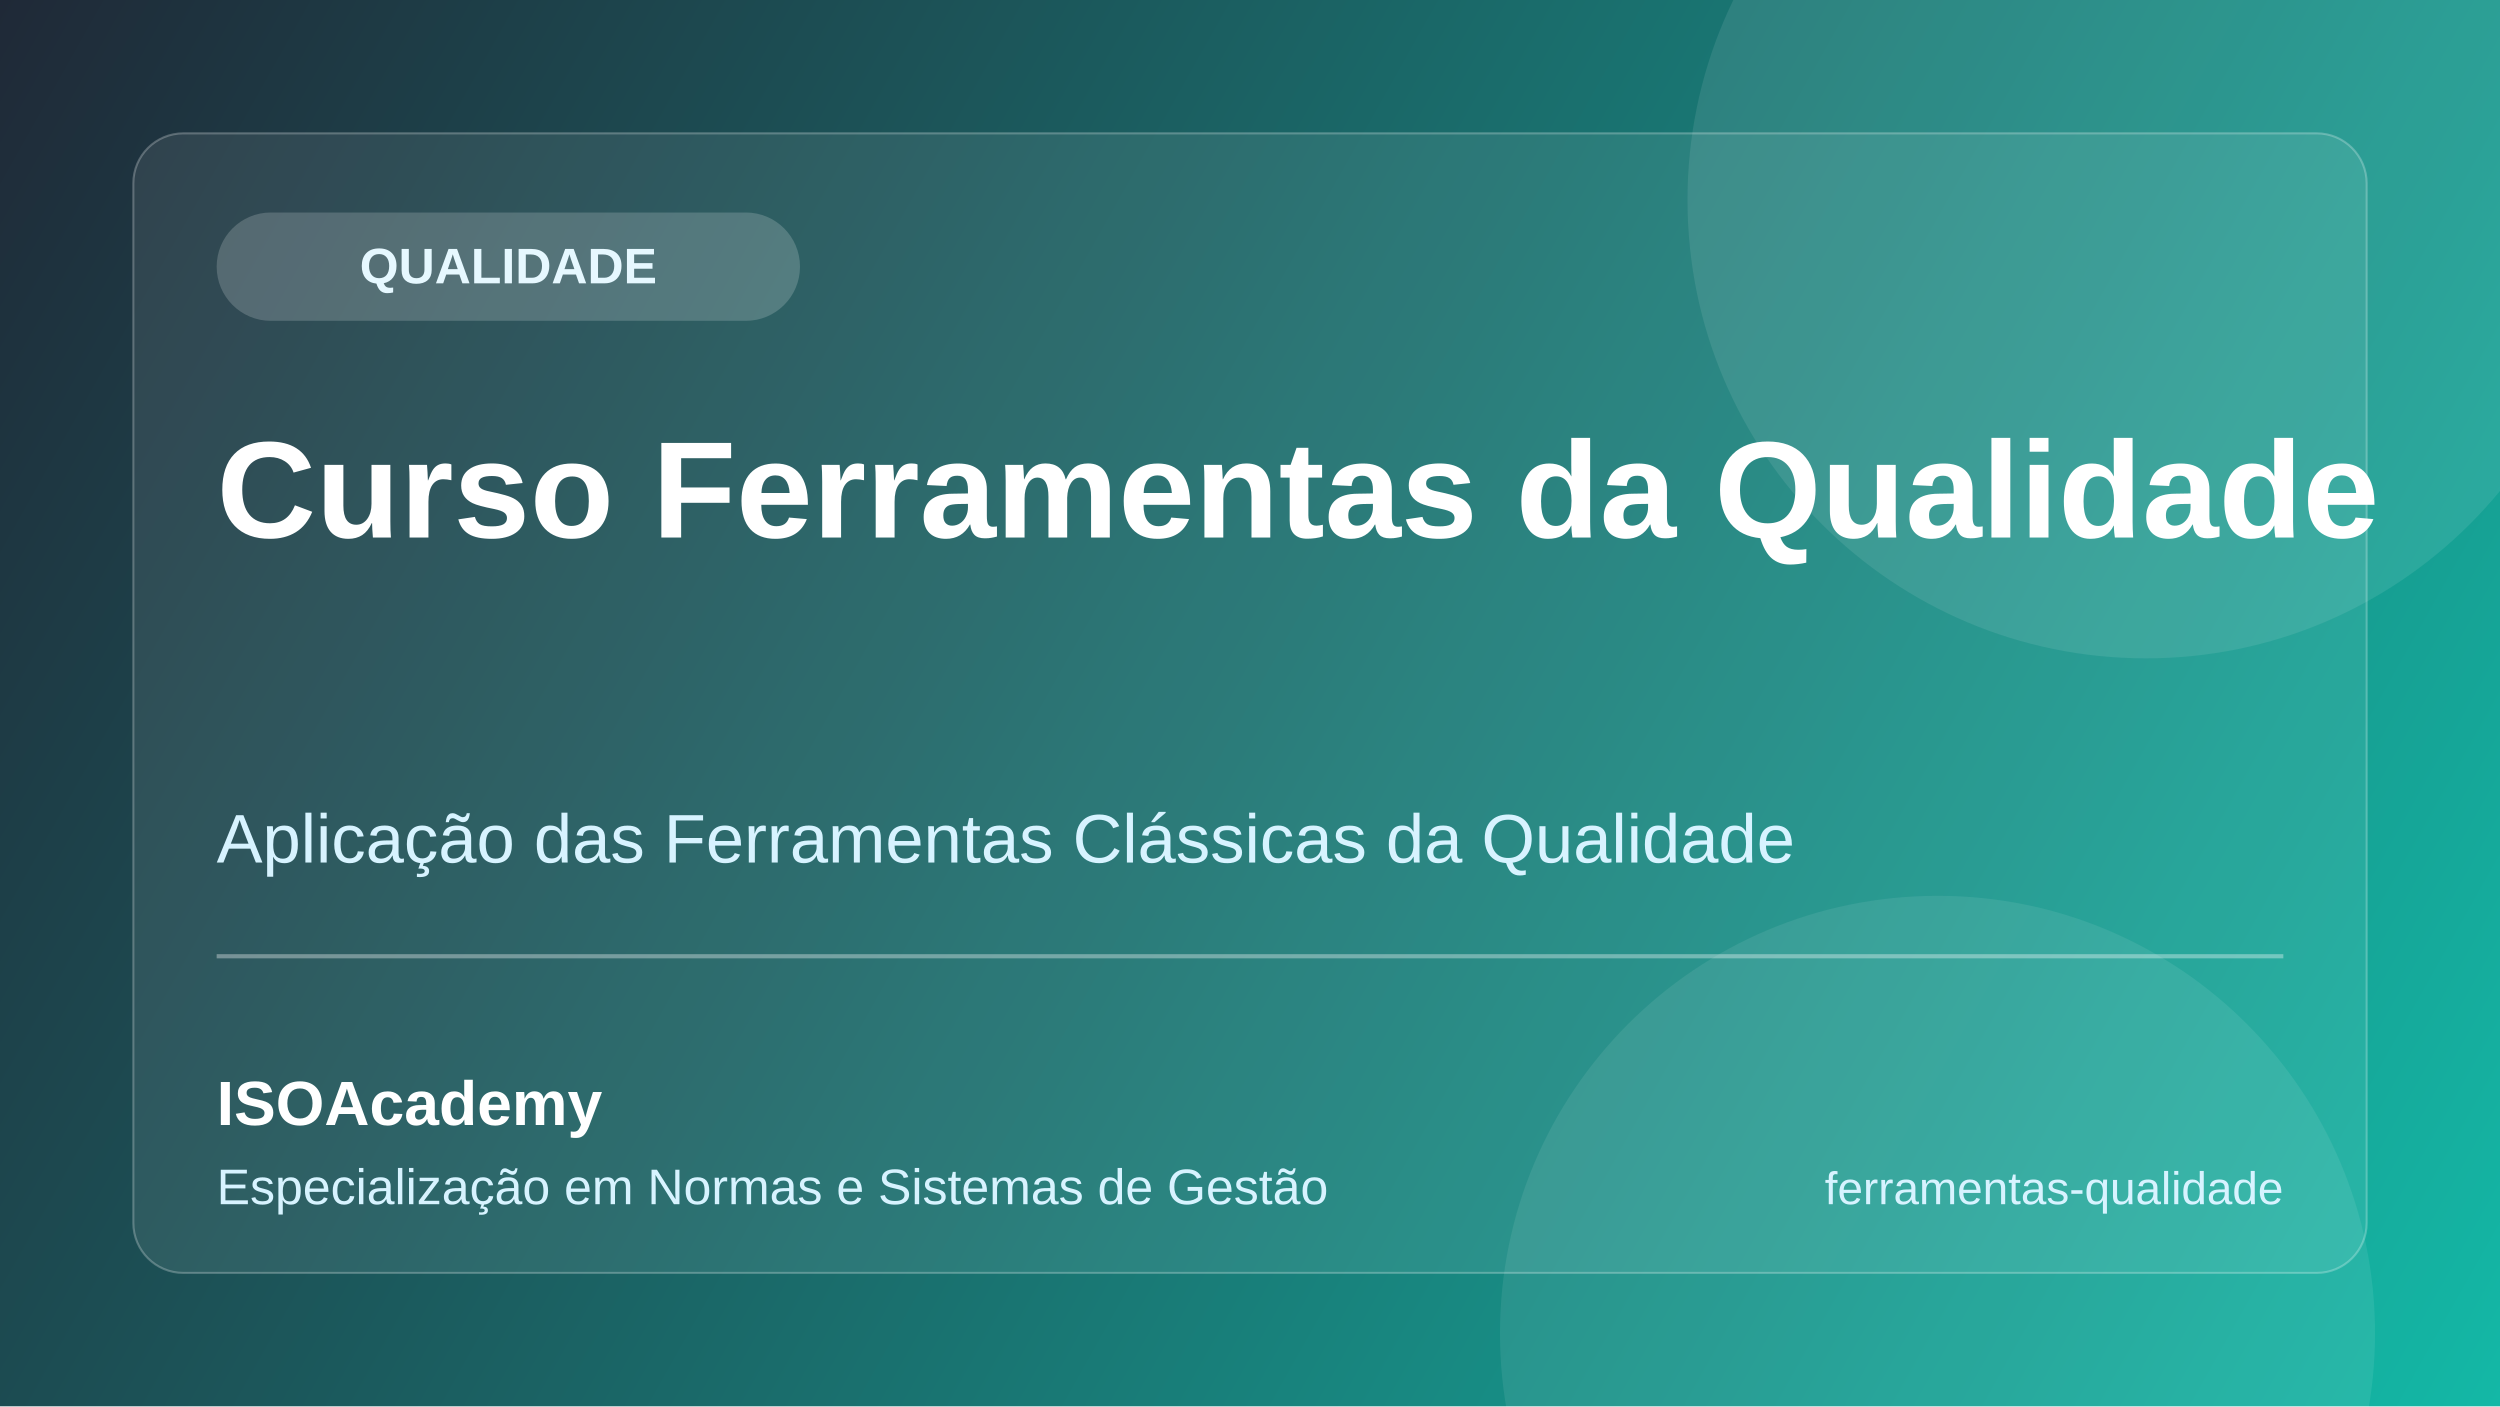
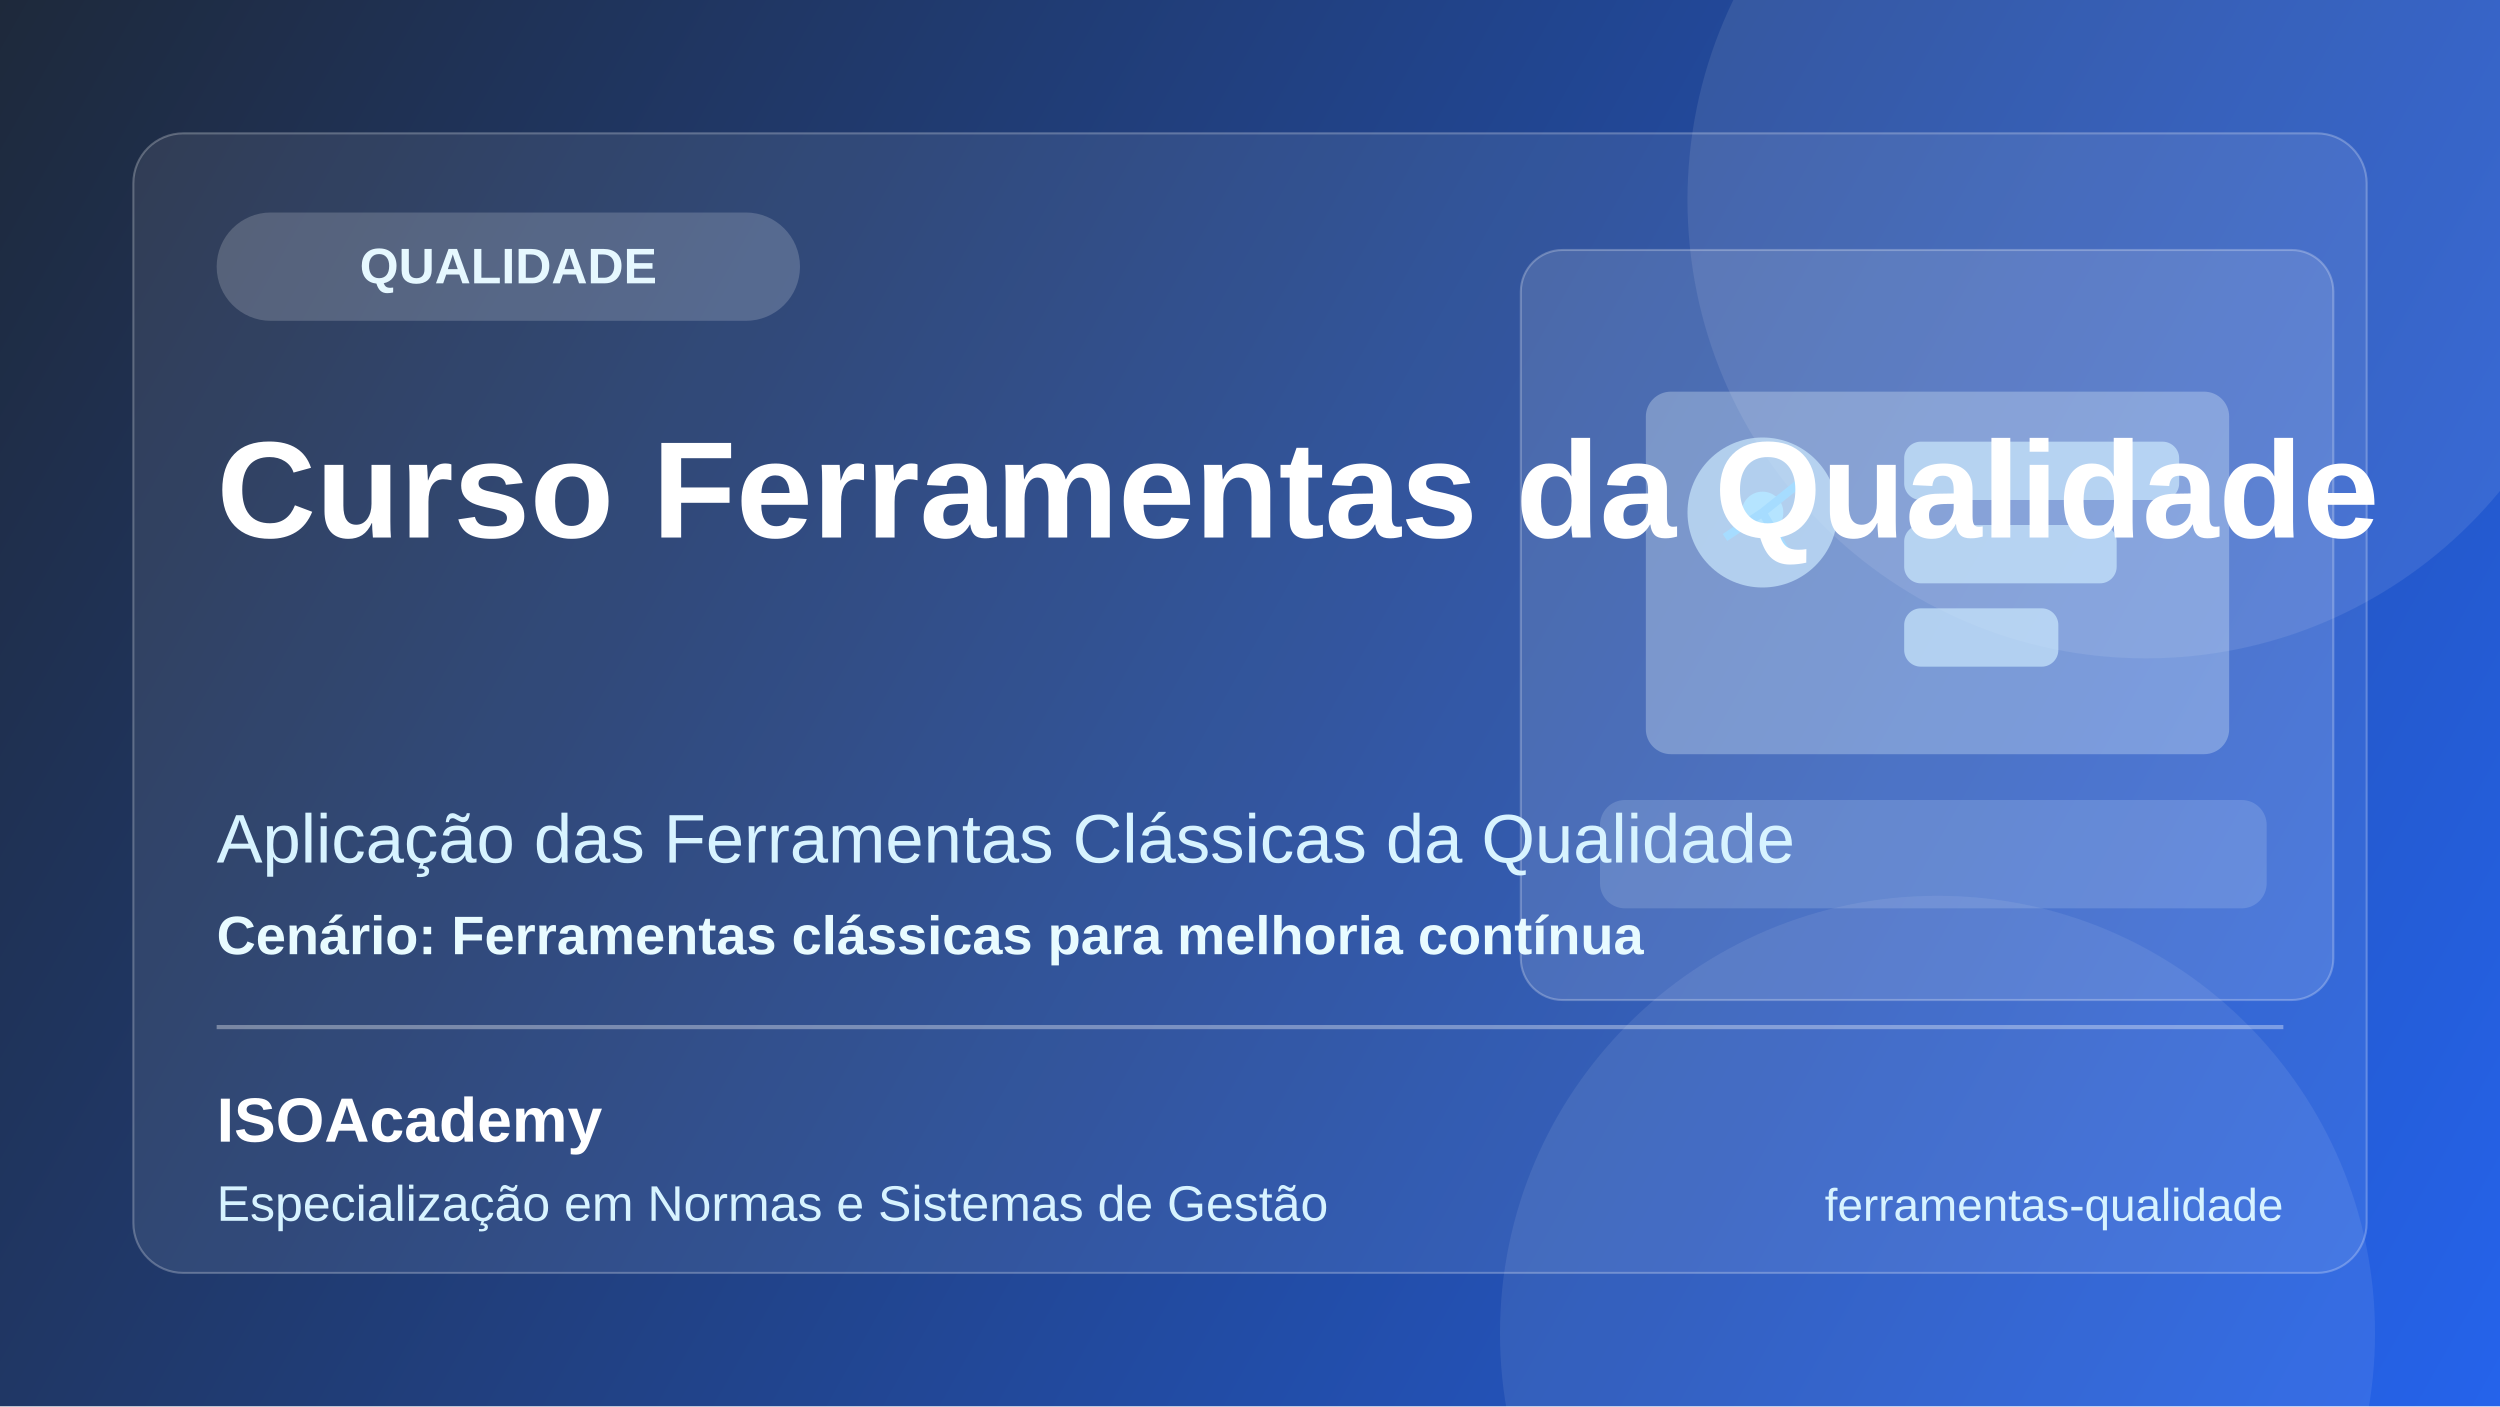
<svg xmlns="http://www.w3.org/2000/svg" width="1200" height="675" viewBox="0 0 1200 675" fill="none">
  <defs>
    <linearGradient id="bg" x1="0" y1="0" x2="1200" y2="675" gradientUnits="userSpaceOnUse">
-       <stop stop-color="#1F2937" />
-       <stop offset="1" stop-color="#14B8A6" />
+       <stop stop-color="#1E293B" />
+       <stop offset="1" stop-color="#2563EB" />
    </linearGradient>
  </defs>
  <rect width="1200" height="675" fill="url(#bg)" />
  <circle cx="1030" cy="96" r="220" fill="#ffffff" fill-opacity="0.09" />
  <circle cx="930" cy="640" r="210" fill="#ffffff" fill-opacity="0.08" />
  <rect x="64" y="64" width="1072" height="547" rx="24" fill="#ffffff" fill-opacity="0.08" stroke="#ffffff" stroke-opacity="0.25" />
+   <rect x="730" y="120" width="390" height="360" rx="20" fill="#ffffff" fill-opacity="0.12" stroke="#ffffff" stroke-opacity="0.25" />
+   <rect x="790" y="188" width="280" height="174" rx="12" fill="#EAF7FF" fill-opacity="0.30" />
+   <circle cx="846" cy="246" r="36" fill="#D0EDFF" fill-opacity="0.65" />
+   <rect x="914" y="212" width="132" height="28" rx="8" fill="#D0EDFF" fill-opacity="0.65" />
+   <rect x="914" y="252" width="102" height="28" rx="8" fill="#D0EDFF" fill-opacity="0.65" />
+   <rect x="914" y="292" width="74" height="28" rx="8" fill="#D0EDFF" fill-opacity="0.65" />
+   <rect x="768" y="384" width="320" height="52" rx="12" fill="#EAF7FF" fill-opacity="0.16" />
+   <circle cx="846" cy="246" r="10" fill="#B5E4FF" />
+   <line x1="846" y1="246" x2="866" y2="230" stroke="#A6DCFF" stroke-width="4" />
+   <line x1="846" y1="246" x2="828" y2="258" stroke="#A6DCFF" stroke-width="4" />
+   <line x1="846" y1="246" x2="858" y2="266" stroke="#A6DCFF" stroke-width="4" />
  <rect x="104" y="102" width="280" height="52" rx="26" fill="#ffffff" fill-opacity="0.18" />
  <text x="244" y="136" fill="#E6F8FF" font-family="Arial, Helvetica, sans-serif" font-size="24" font-weight="700" text-anchor="middle">QUALIDADE</text>
  <text x="104" y="258" fill="#ffffff" font-family="Arial, Helvetica, sans-serif" font-size="66" font-weight="800">Curso Ferramentas da Qualidade</text>
  <text x="104" y="414" fill="#D7F3FF" font-family="Arial, Helvetica, sans-serif" font-size="33" font-weight="500">Aplicação das Ferramentas Clássicas da Qualidade</text>
-   <rect x="104" y="458" width="992" height="2" fill="#ffffff" fill-opacity="0.35" />
-   <text x="104" y="540" fill="#ffffff" font-family="Arial, Helvetica, sans-serif" font-size="30" font-weight="700">ISOAcademy</text>
-   <text x="104" y="578" fill="#D7F3FF" font-family="Arial, Helvetica, sans-serif" font-size="24">Especialização em Normas e Sistemas de Gestão</text>
-   <text x="1096" y="578" fill="#D7F3FF" font-family="Arial, Helvetica, sans-serif" font-size="22" text-anchor="end">ferramentas-qualidade</text>
+   <text x="104" y="458" fill="#E8FBFF" font-family="Arial, Helvetica, sans-serif" font-size="26" font-weight="600">Cenário: Ferramentas clássicas para melhoria contínua</text>
+   <rect x="104" y="492" width="992" height="2" fill="#ffffff" fill-opacity="0.35" />
+   <text x="104" y="548" fill="#ffffff" font-family="Arial, Helvetica, sans-serif" font-size="30" font-weight="700">ISOAcademy</text>
+   <text x="104" y="586" fill="#D7F3FF" font-family="Arial, Helvetica, sans-serif" font-size="24">Especialização em Normas e Sistemas de Gestão</text>
+   <text x="1096" y="586" fill="#D7F3FF" font-family="Arial, Helvetica, sans-serif" font-size="22" text-anchor="end">ferramentas-qualidade</text>
</svg>
